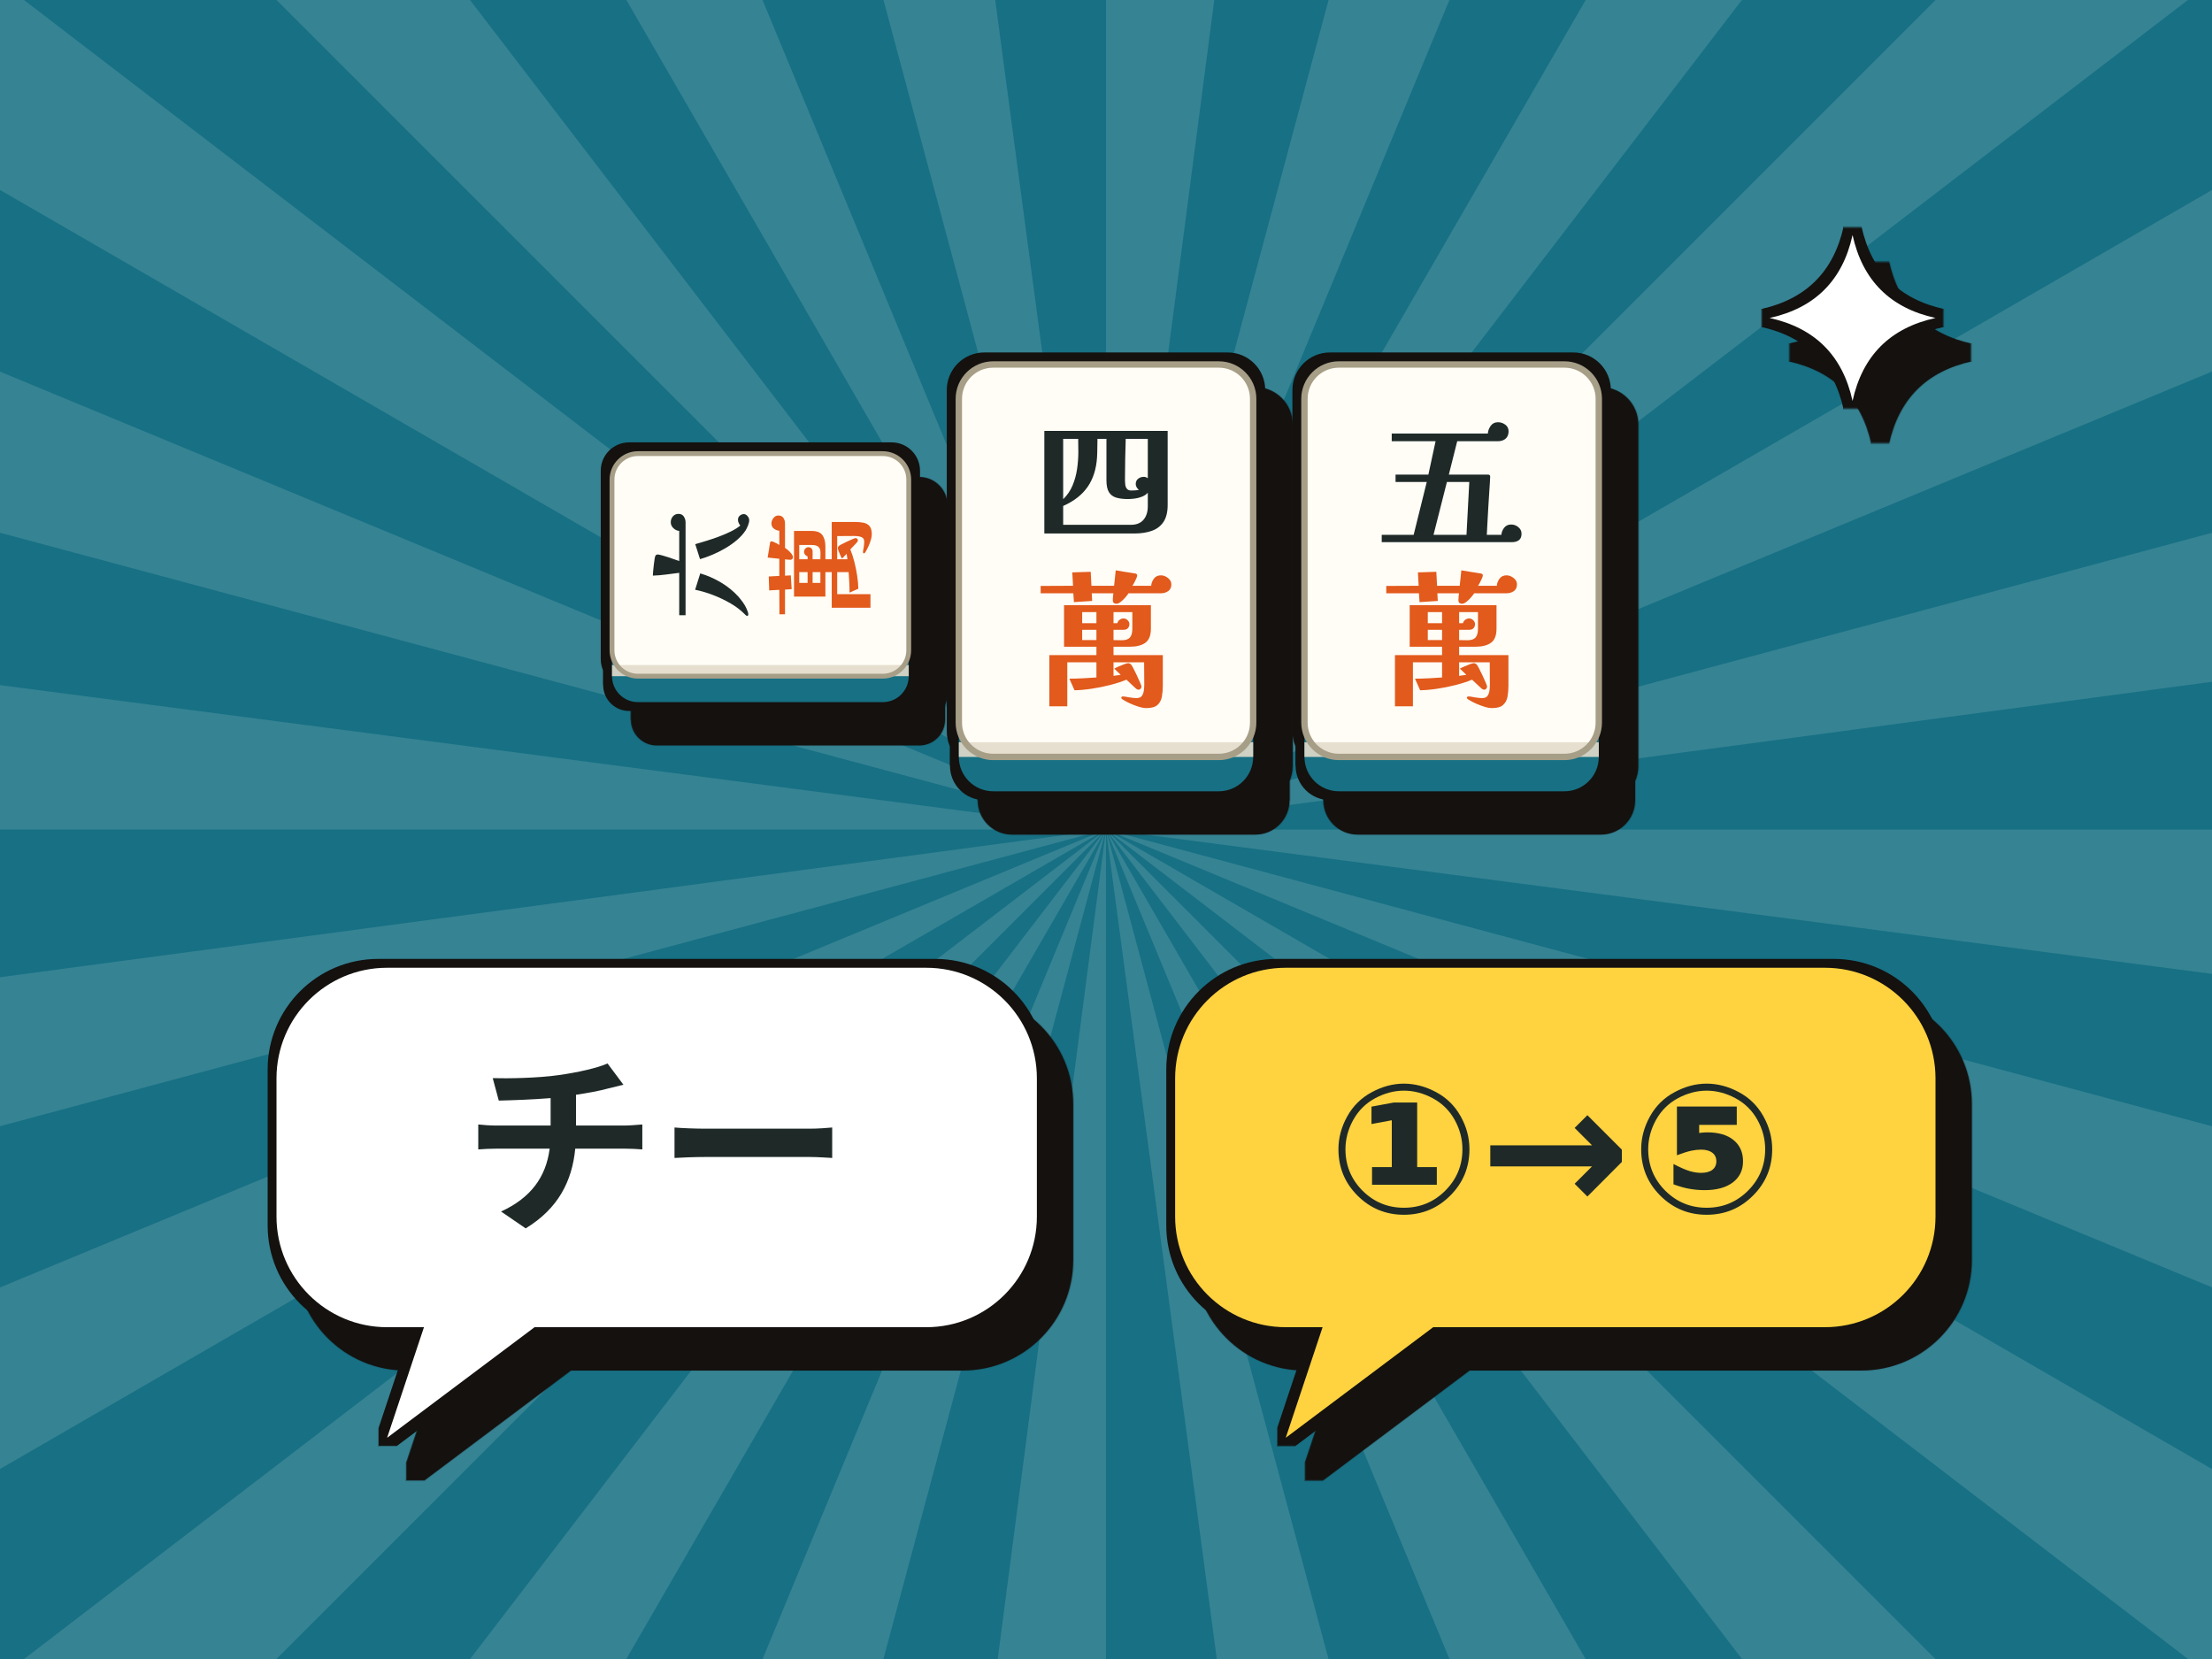
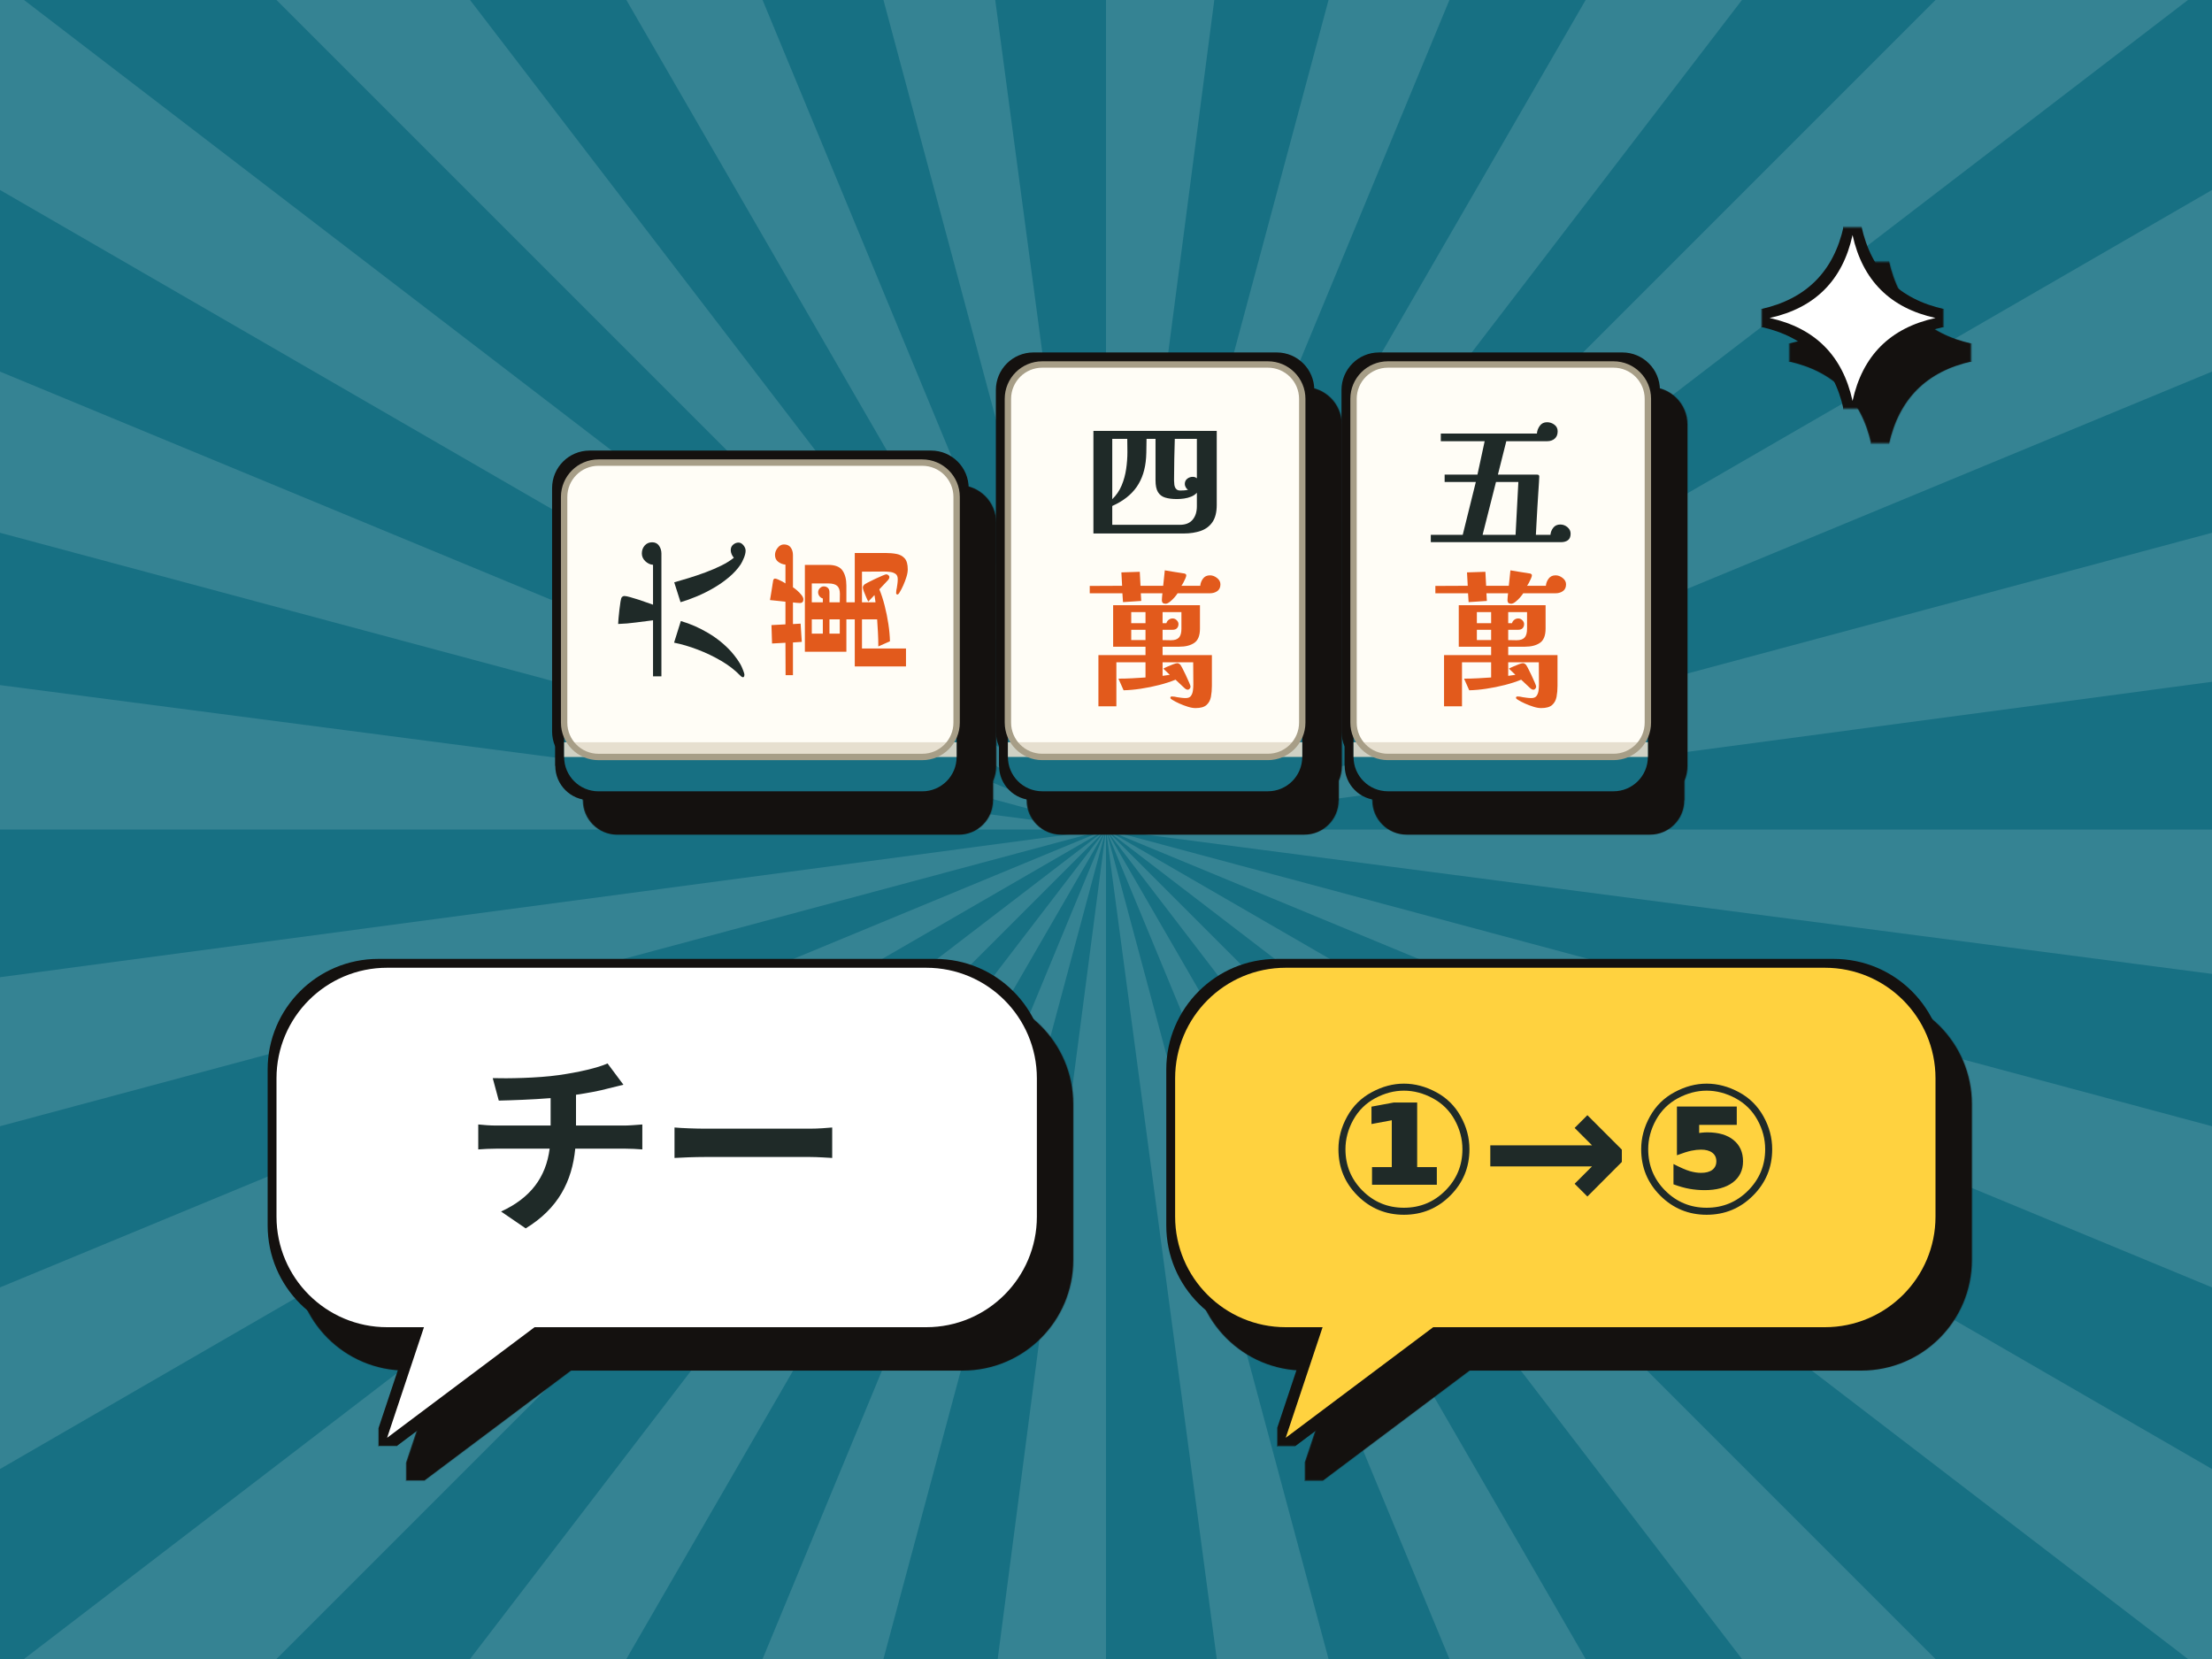
<svg xmlns="http://www.w3.org/2000/svg" viewBox="0 0 320 240" width="320" height="240">
  <defs>
    <filter id="st" x="-8%" y="-8%" width="116%" height="116%" color-interpolation-filters="sRGB">
      <feMorphology in="SourceAlpha" operator="dilate" radius="3.2" result="d" />
      <feFlood flood-color="#14110F" />
      <feComposite in2="d" operator="in" result="o" />
      <feOffset in="o" dx="4" dy="5" result="s" />
      <feMerge>
        <feMergeNode in="s" />
        <feMergeNode in="o" />
        <feMergeNode in="SourceGraphic" />
      </feMerge>
    </filter>
  </defs>
  <rect width="320" height="240" fill="#177083" />
  <g fill="#ffffff" opacity=".13">
    <path d="M160 120 L500 120 L497 164 Z" />
    <path d="M160 120 L488 208 L474 250 Z" />
    <path d="M160 120 L454 290 L430 327 Z" />
    <path d="M160 120 L400 360 L367 390 Z" />
    <path d="M160 120 L330 414 L290 434 Z" />
    <path d="M160 120 L248 448 L205 457 Z" />
    <path d="M160 120 L160 460 L116 457 Z" />
    <path d="M160 120 L72 448 L30 434 Z" />
    <path d="M160 120 L-10 414 L-47 390 Z" />
    <path d="M160 120 L-80 360 L-110 327 Z" />
    <path d="M160 120 L-134 290 L-154 250 Z" />
    <path d="M160 120 L-168 208 L-177 165 Z" />
    <path d="M160 120 L-180 120 L-177 76 Z" />
    <path d="M160 120 L-168 32 L-154 -10 Z" />
    <path d="M160 120 L-134 -50 L-110 -87 Z" />
    <path d="M160 120 L-80 -120 L-47 -150 Z" />
    <path d="M160 120 L-10 -174 L30 -194 Z" />
    <path d="M160 120 L72 -208 L115 -217 Z" />
    <path d="M160 120 L160 -220 L204 -217 Z" />
    <path d="M160 120 L248 -208 L290 -194 Z" />
    <path d="M160 120 L330 -174 L367 -150 Z" />
    <path d="M160 120 L400 -120 L430 -87 Z" />
    <path d="M160 120 L454 -50 L474 -10 Z" />
    <path d="M160 120 L488 32 L497 75 Z" />
  </g>
  <g filter="url(#st)">
-     <svg x="88.0" y="52" width="44" height="63.2" viewBox="-1 -1 82 69">
+     <svg x="80.9" y="66.2" width="58.2" height="49.0" viewBox="-1 -1 82 69">
      <rect x="0" y="7" width="80" height="60" rx="7" fill="#177083" />
      <rect x="0" y="0" width="80" height="60" rx="7" fill="#FFFDF6" />
      <rect x="0" y="57" width="80" height="3" fill="#E3DCCB" opacity=".9" />
      <rect x="0" y="0" width="80" height="60" rx="7" fill="none" stroke="#A79E87" stroke-width="1.3" />
      <g transform="translate(0 60) rotate(-90)">
        <path transform="translate(14.90 36.03) scale(0.03 -0.03)" d="M427 408Q399 312 345.5 222.0Q292 132 218 65Q195 45 166.5 24.5Q138 4 110 -8Q103 -11 86.0 -17.5Q69 -24 61 -24Q57 -24 51.0 -22.0Q45 -20 45 -14Q45 -10 49 -4Q51 -2 53.0 0.5Q55 3 56 4Q112 58 156.5 134.0Q201 210 233.0 294.0Q265 378 280 454ZM960 16Q960 -2 942.0 -17.0Q924 -32 905 -32Q884 -32 856.0 -20.5Q828 -9 811 2Q765 33 725.0 80.5Q685 128 652.0 184.5Q619 241 594.5 299.5Q570 358 555 410L690 453Q702 410 719.0 354.5Q736 299 757.5 241.0Q779 183 804.0 132.5Q829 82 857 48Q867 57 881.0 63.0Q895 69 909 69Q932 69 946.0 52.5Q960 36 960 16ZM962 603Q962 572 938.5 556.0Q915 540 886 540H51V597H432Q425 656 417.0 714.5Q409 773 407 834Q418 834 445.0 831.5Q472 829 503.0 825.5Q534 822 558.5 818.0Q583 814 589 809Q597 801 597 791Q597 780 589.5 753.0Q582 726 572 695Q562 666 552.5 638.5Q543 611 538 597H809Q811 626 833.5 649.5Q856 673 886 673Q918 673 940.0 653.5Q962 634 962 603Z" fill="#1F2A28" />
        <path transform="translate(14.91 67.52) scale(0.03 -0.03)" d="M438 378V448H341V378ZM438 493V568H341V493ZM682 568H554V493H580Q583 506 595.0 515.5Q607 525 622 525Q638 525 650.0 513.0Q662 501 662 487Q662 470 652.0 459.0Q642 448 622 448H554V378Q568 378 582.5 377.5Q597 377 611 377Q649 377 665.5 395.5Q682 414 682 455ZM889 67Q889 27 882.5 -7.5Q876 -42 852.5 -63.0Q829 -84 778 -84Q755 -84 726.0 -75.0Q697 -66 669.0 -53.5Q641 -41 622 -29Q621 -28 617 -26Q607 -20 607 -14Q607 -5 618 -5Q627 -5 636.0 -6.5Q645 -8 653 -10Q667 -12 681.5 -14.0Q696 -16 711 -16Q736 -16 746.5 -1.5Q757 13 760.0 34.0Q763 55 763 76Q763 114 762.5 152.0Q762 190 762 227H554V135Q566 137 578.5 138.5Q591 140 603 142L559 184Q567 189 586.5 197.5Q606 206 625.5 213.5Q645 221 653 221Q660 221 663.5 219.0Q667 217 671 214Q676 211 687.5 189.0Q699 167 712.0 139.5Q725 112 734.5 89.5Q744 67 744 62Q744 55 738.5 48.0Q733 41 725 41Q719 41 714.5 43.5Q710 46 706 49Q702 52 699.0 55.5Q696 59 692 62L642 109Q594 89 531.5 73.0Q469 57 405.5 47.5Q342 38 289 37L254 116Q302 116 347.5 118.5Q393 121 438 124V227H240V-72H118V276H438V333H218V615H808V456Q808 386 770.0 359.5Q732 333 667 333H554V276H889ZM947 757Q947 726 926.0 711.0Q905 696 875 696H656Q650 686 635.5 669.0Q621 652 604.0 638.5Q587 625 574 625Q549 625 549 649Q549 661 550.5 672.5Q552 684 553 696H406L409 644L285 636L281 696H59V746L279 747L274 838L399 842L404 747H558Q561 773 563.5 798.5Q566 824 569 852Q595 847 619.5 843.5Q644 840 667 836Q669 836 674.5 835.0Q680 834 686 833Q693 832 698.5 831.0Q704 830 705 830Q709 828 712.0 825.5Q715 823 715 818Q715 811 709.0 797.0Q703 783 695.5 769.0Q688 755 682 747H810Q812 773 828.5 795.5Q845 818 876 818Q901 818 924.0 800.0Q947 782 947 757Z" fill="#E25A1C" />
      </g>
    </svg>
-     <svg x="138.0" y="52" width="44" height="63.2" viewBox="-1 -1 62 89">
+     <svg x="145.1" y="52.0" width="44.0" height="63.2" viewBox="-1 -1 62 89">
      <rect x="0" y="7" width="60" height="80" rx="7" fill="#177083" />
      <rect x="0" y="0" width="60" height="80" rx="7" fill="#FFFDF6" />
      <rect x="0" y="77" width="60" height="3" fill="#E3DCCB" opacity=".9" />
      <rect x="0" y="0" width="60" height="80" rx="7" fill="none" stroke="#A79E87" stroke-width="1.3" />
      <path transform="translate(14.79 34.06) scale(0.03 -0.03)" d="M319 540Q319 563 318.5 585.5Q318 608 318 630H216V220Q258 261 280.0 314.0Q302 367 310.5 425.5Q319 484 319 540ZM791 264Q776 247 752.5 237.5Q729 228 703.5 224.5Q678 221 656 221Q608 221 575.5 231.0Q543 241 526.5 268.5Q510 296 510 348V630H449Q448 599 448.0 567.0Q448 535 446 503Q438 384 382.0 303.5Q326 223 216 174V46H676Q733 46 762.0 80.5Q791 115 791 172ZM791 630H641Q639 563 637.5 495.5Q636 428 636 360Q636 353 636.0 346.0Q636 339 637 331Q637 316 641 305Q645 293 654.0 286.0Q663 279 679 279Q693 279 705.5 280.0Q718 281 731 284Q721 290 715.0 301.5Q709 313 709 323Q709 346 725.5 359.0Q742 372 764 372Q779 372 791 362ZM926 181Q926 108 897.5 65.5Q869 23 818.0 5.0Q767 -13 700 -13H88V684H926Z" fill="#1F2A28" />
      <path transform="translate(14.91 67.52) scale(0.03 -0.03)" d="M438 378V448H341V378ZM438 493V568H341V493ZM682 568H554V493H580Q583 506 595.0 515.5Q607 525 622 525Q638 525 650.0 513.0Q662 501 662 487Q662 470 652.0 459.0Q642 448 622 448H554V378Q568 378 582.5 377.5Q597 377 611 377Q649 377 665.5 395.5Q682 414 682 455ZM889 67Q889 27 882.5 -7.5Q876 -42 852.5 -63.0Q829 -84 778 -84Q755 -84 726.0 -75.0Q697 -66 669.0 -53.5Q641 -41 622 -29Q621 -28 617 -26Q607 -20 607 -14Q607 -5 618 -5Q627 -5 636.0 -6.5Q645 -8 653 -10Q667 -12 681.5 -14.0Q696 -16 711 -16Q736 -16 746.5 -1.5Q757 13 760.0 34.0Q763 55 763 76Q763 114 762.5 152.0Q762 190 762 227H554V135Q566 137 578.5 138.5Q591 140 603 142L559 184Q567 189 586.5 197.5Q606 206 625.5 213.5Q645 221 653 221Q660 221 663.5 219.0Q667 217 671 214Q676 211 687.5 189.0Q699 167 712.0 139.5Q725 112 734.5 89.5Q744 67 744 62Q744 55 738.5 48.0Q733 41 725 41Q719 41 714.5 43.5Q710 46 706 49Q702 52 699.0 55.5Q696 59 692 62L642 109Q594 89 531.5 73.0Q469 57 405.5 47.5Q342 38 289 37L254 116Q302 116 347.5 118.5Q393 121 438 124V227H240V-72H118V276H438V333H218V615H808V456Q808 386 770.0 359.5Q732 333 667 333H554V276H889ZM947 757Q947 726 926.0 711.0Q905 696 875 696H656Q650 686 635.5 669.0Q621 652 604.0 638.5Q587 625 574 625Q549 625 549 649Q549 661 550.5 672.5Q552 684 553 696H406L409 644L285 636L281 696H59V746L279 747L274 838L399 842L404 747H558Q561 773 563.5 798.5Q566 824 569 852Q595 847 619.5 843.5Q644 840 667 836Q669 836 674.5 835.0Q680 834 686 833Q693 832 698.5 831.0Q704 830 705 830Q709 828 712.0 825.5Q715 823 715 818Q715 811 709.0 797.0Q703 783 695.5 769.0Q688 755 682 747H810Q812 773 828.5 795.5Q845 818 876 818Q901 818 924.0 800.0Q947 782 947 757Z" fill="#E25A1C" />
    </svg>
-     <svg x="188.0" y="52" width="44" height="63.2" viewBox="-1 -1 62 89">
+     <svg x="195.1" y="52.0" width="44.0" height="63.2" viewBox="-1 -1 62 89">
      <rect x="0" y="7" width="60" height="80" rx="7" fill="#177083" />
      <rect x="0" y="0" width="60" height="80" rx="7" fill="#FFFDF6" />
      <rect x="0" y="77" width="60" height="3" fill="#E3DCCB" opacity=".9" />
      <rect x="0" y="0" width="60" height="80" rx="7" fill="none" stroke="#A79E87" stroke-width="1.3" />
      <path transform="translate(14.52 35.59) scale(0.03 -0.03)" d="M636 388H484L393 29H617ZM991 37Q991 6 973.0 -7.5Q955 -21 925 -21H41V29H258L347 388H135V438H358L407 665H109V717H762Q764 745 781.5 769.5Q799 794 831 794Q858 794 880.5 777.5Q903 761 903 732Q903 700 883.0 682.5Q863 665 831 665H554L497 438H764Q778 438 778 425Q778 416 776.0 384.5Q774 353 771.0 307.5Q768 262 765.0 211.5Q762 161 759.5 113.0Q757 65 755 29H854Q856 55 873.0 77.0Q890 99 921 99Q948 99 969.5 81.0Q991 63 991 37Z" fill="#1F2A28" />
      <path transform="translate(14.91 67.52) scale(0.03 -0.03)" d="M438 378V448H341V378ZM438 493V568H341V493ZM682 568H554V493H580Q583 506 595.0 515.5Q607 525 622 525Q638 525 650.0 513.0Q662 501 662 487Q662 470 652.0 459.0Q642 448 622 448H554V378Q568 378 582.5 377.5Q597 377 611 377Q649 377 665.5 395.5Q682 414 682 455ZM889 67Q889 27 882.5 -7.5Q876 -42 852.5 -63.0Q829 -84 778 -84Q755 -84 726.0 -75.0Q697 -66 669.0 -53.5Q641 -41 622 -29Q621 -28 617 -26Q607 -20 607 -14Q607 -5 618 -5Q627 -5 636.0 -6.5Q645 -8 653 -10Q667 -12 681.5 -14.0Q696 -16 711 -16Q736 -16 746.5 -1.5Q757 13 760.0 34.0Q763 55 763 76Q763 114 762.5 152.0Q762 190 762 227H554V135Q566 137 578.5 138.5Q591 140 603 142L559 184Q567 189 586.5 197.5Q606 206 625.5 213.5Q645 221 653 221Q660 221 663.5 219.0Q667 217 671 214Q676 211 687.5 189.0Q699 167 712.0 139.5Q725 112 734.5 89.5Q744 67 744 62Q744 55 738.5 48.0Q733 41 725 41Q719 41 714.5 43.5Q710 46 706 49Q702 52 699.0 55.5Q696 59 692 62L642 109Q594 89 531.5 73.0Q469 57 405.5 47.5Q342 38 289 37L254 116Q302 116 347.5 118.5Q393 121 438 124V227H240V-72H118V276H438V333H218V615H808V456Q808 386 770.0 359.5Q732 333 667 333H554V276H889ZM947 757Q947 726 926.0 711.0Q905 696 875 696H656Q650 686 635.5 669.0Q621 652 604.0 638.5Q587 625 574 625Q549 625 549 649Q549 661 550.5 672.5Q552 684 553 696H406L409 644L285 636L281 696H59V746L279 747L274 838L399 842L404 747H558Q561 773 563.5 798.5Q566 824 569 852Q595 847 619.5 843.5Q644 840 667 836Q669 836 674.5 835.0Q680 834 686 833Q693 832 698.5 831.0Q704 830 705 830Q709 828 712.0 825.5Q715 823 715 818Q715 811 709.0 797.0Q703 783 695.5 769.0Q688 755 682 747H810Q812 773 828.5 795.5Q845 818 876 818Q901 818 924.0 800.0Q947 782 947 757Z" fill="#E25A1C" />
    </svg>
    <rect x="40" y="140" width="110" height="52" rx="16" fill="#fff" />
    <path d="M62 190 L56 208 L80 190 Z" fill="#fff" />
    <text x="95.0" y="176.08" text-anchor="middle" font-size="28" font-weight="900" fill="#1F2A28" font-family="Hiragino Sans, Noto Sans JP, Yu Gothic, Meiryo, sans-serif">チー</text>
    <rect x="170" y="140" width="110" height="52" rx="16" fill="#FFD23F" />
    <path d="M192 190 L186 208 L210 190 Z" fill="#FFD23F" />
    <text x="225.0" y="175.36" text-anchor="middle" font-size="26" font-weight="900" fill="#1F2A28" font-family="Hiragino Sans, Noto Sans JP, Yu Gothic, Meiryo, sans-serif">①→⑤</text>
    <path d="M268 34 Q270.16 43.84 280 46 Q270.16 48.16 268 58 Q265.84 48.16 256 46 Q265.84 43.84 268 34 Z" fill="#fff" />
  </g>
</svg>
